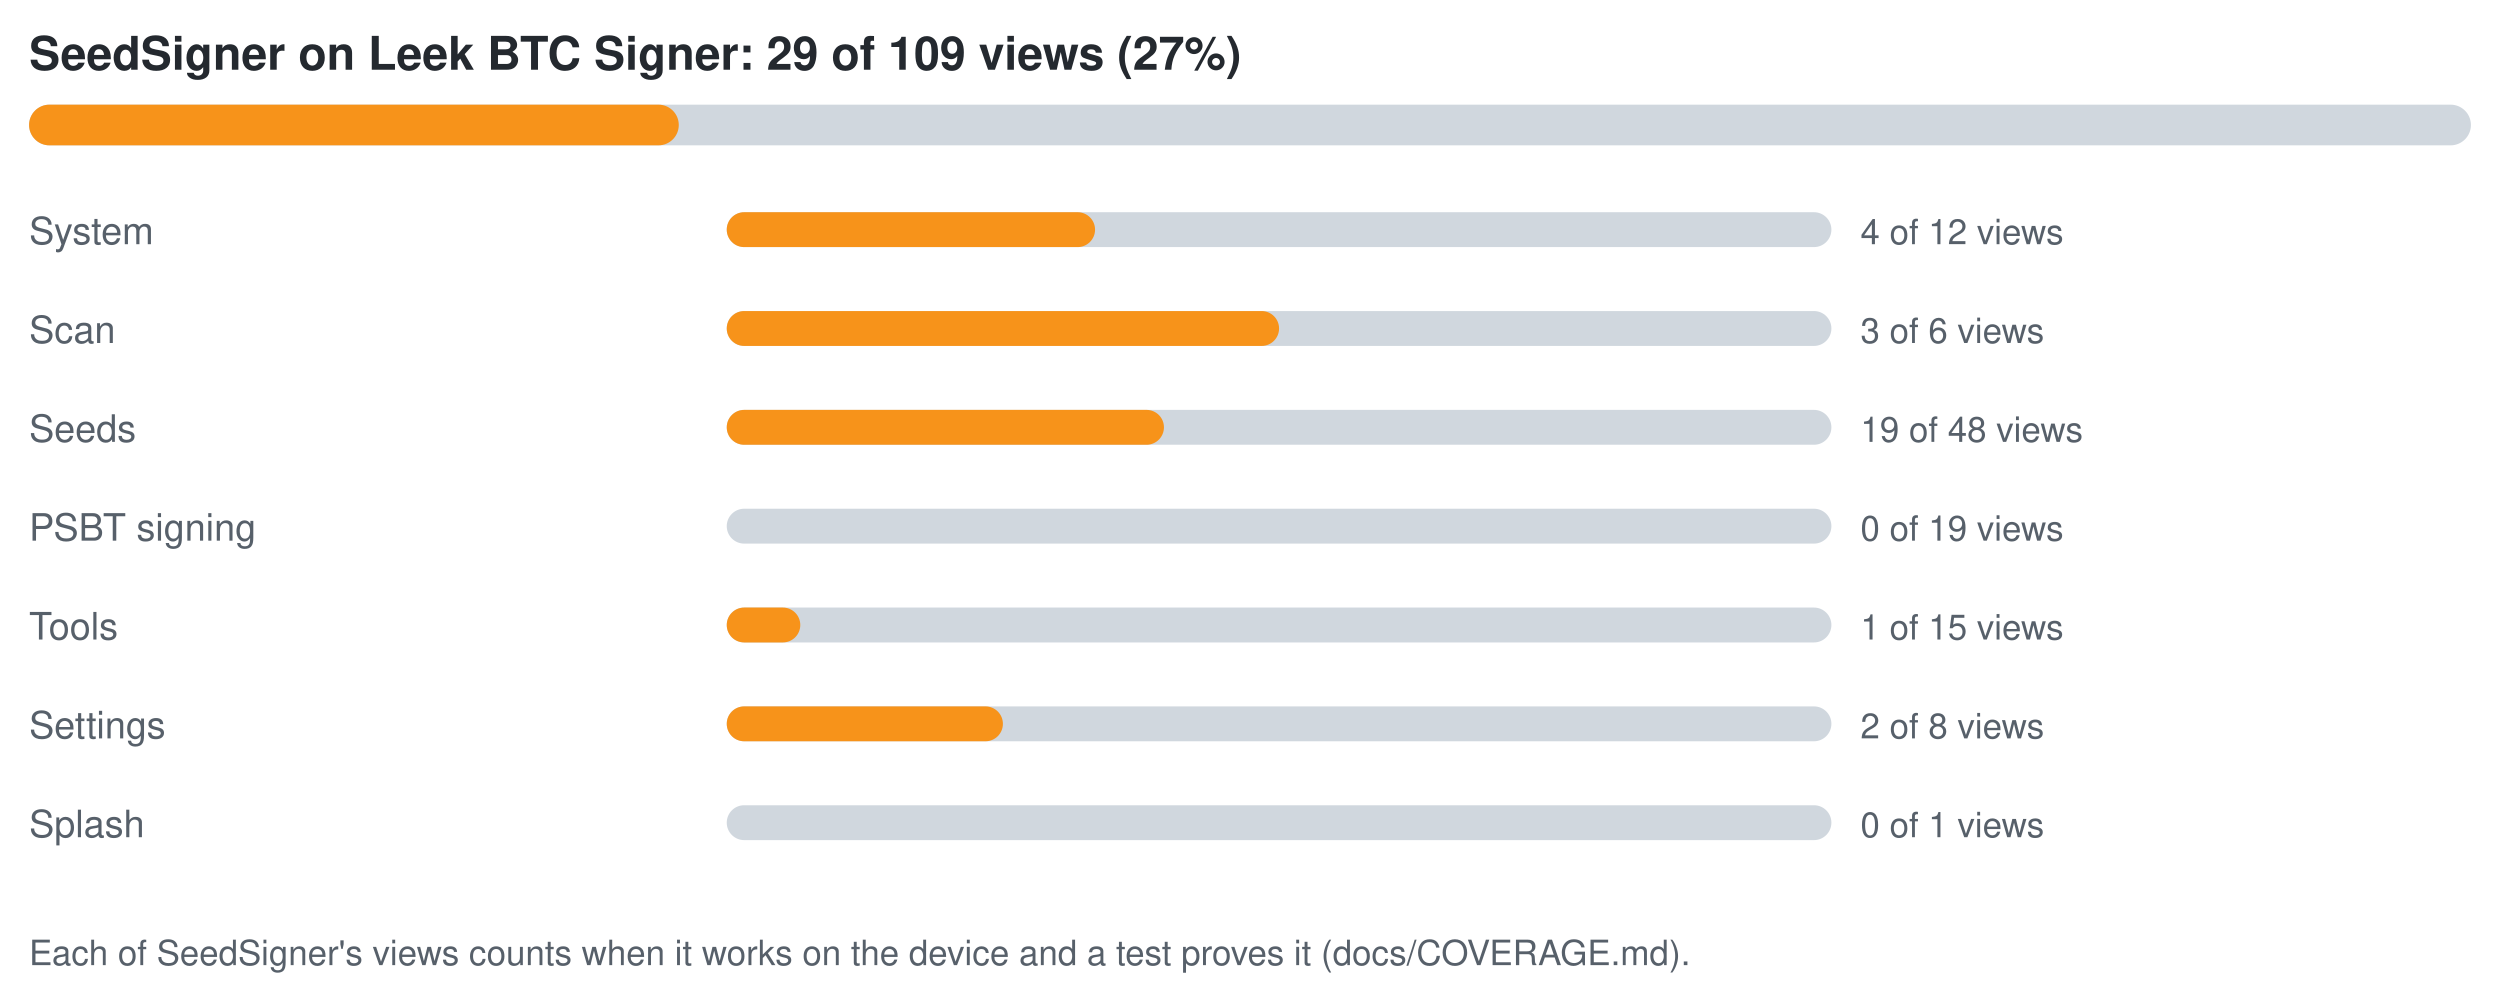
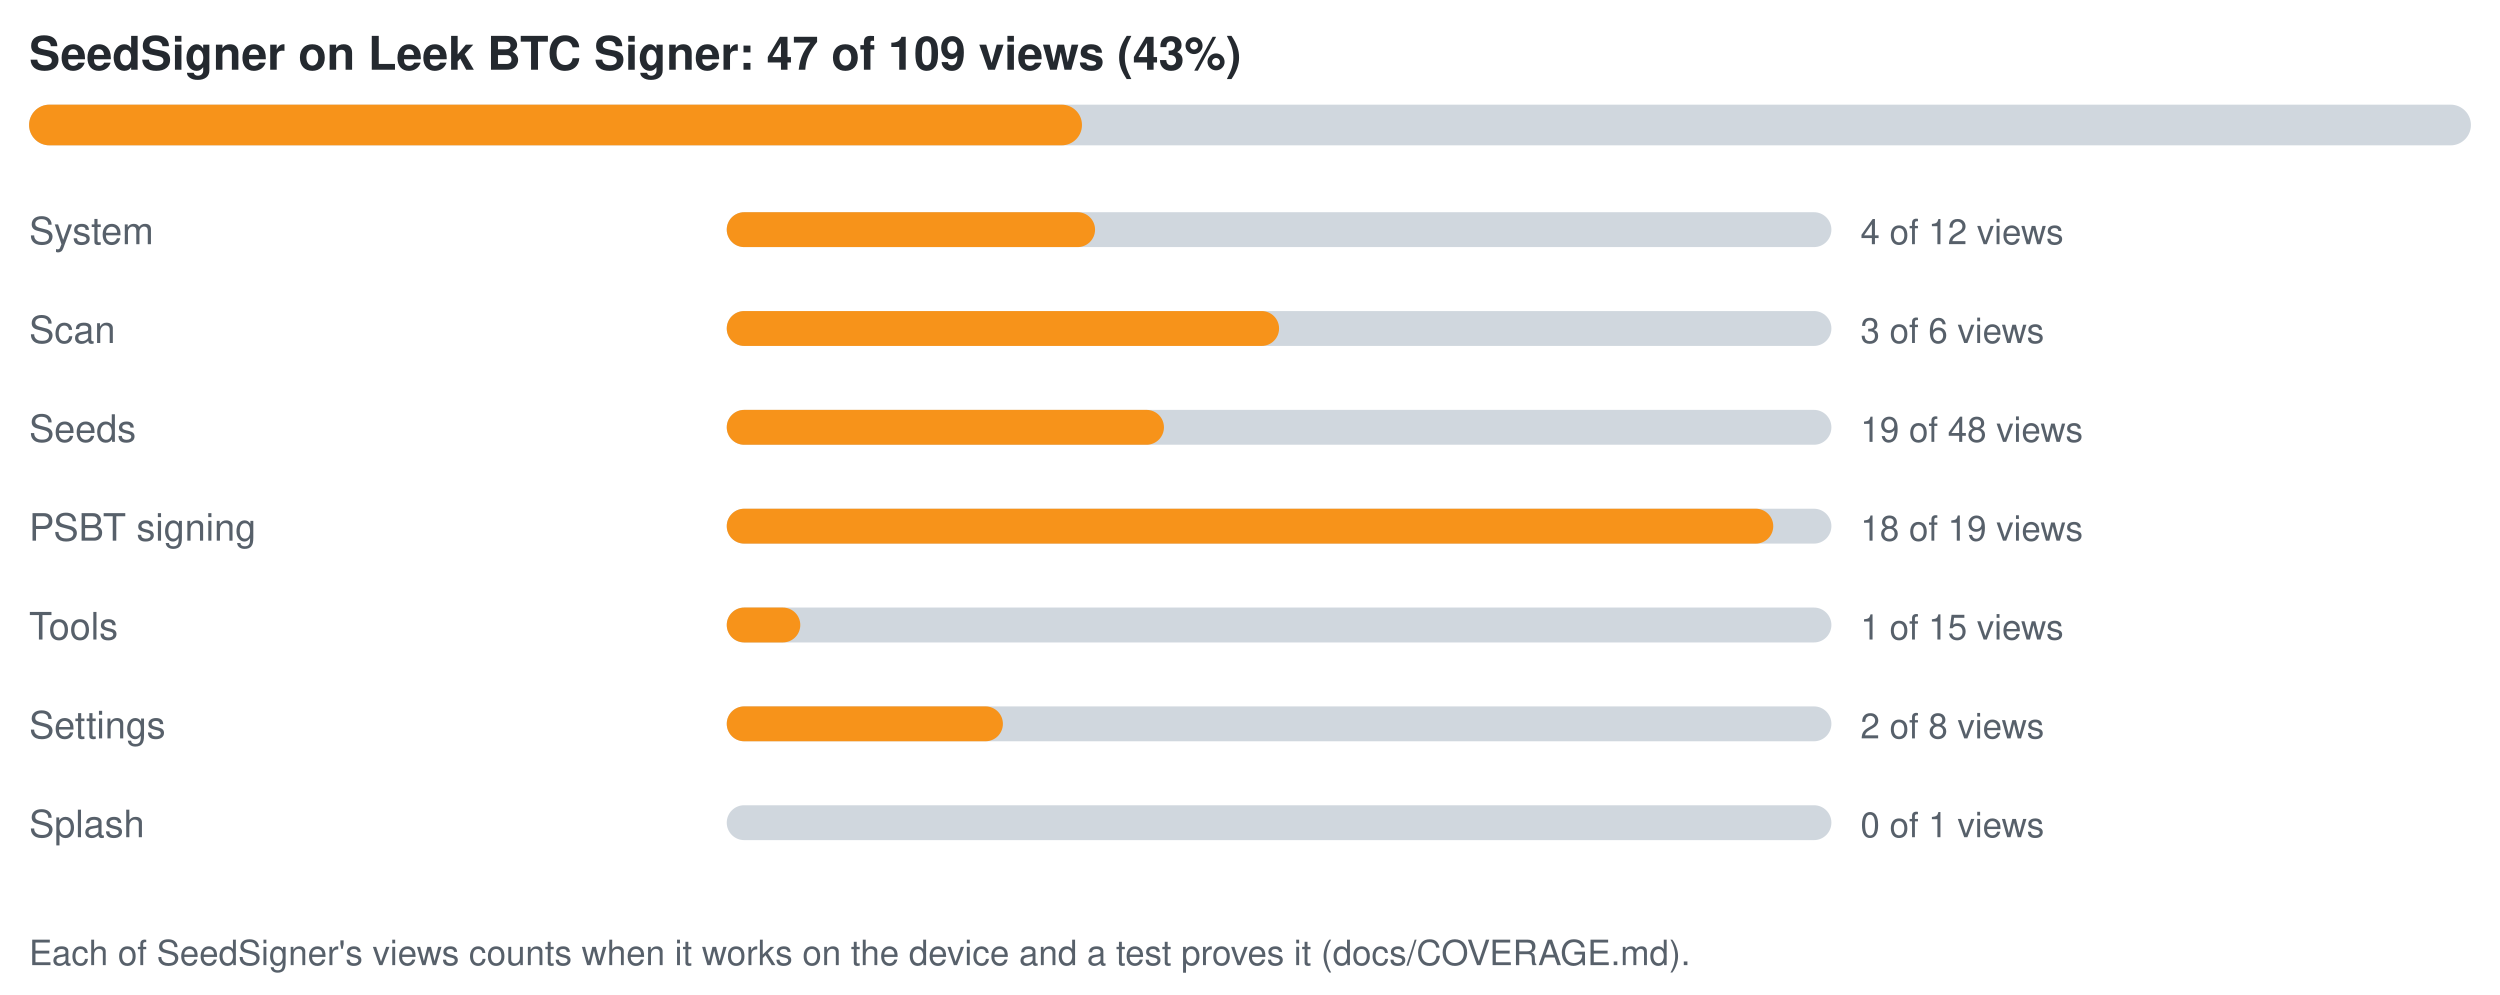
<svg xmlns="http://www.w3.org/2000/svg" width="860" height="342" viewBox="0 0 860 342" font-family="-apple-system,Segoe UI,Helvetica,Arial,sans-serif">
  <style>.t{fill:#57606a;font-size:13px}.h{fill:#24292f;font-size:16px;font-weight:600}.n{fill:#57606a;font-size:12px}.track{fill:#d0d7de}.done{fill:#f7931a}@media (prefers-color-scheme:dark){.t,.n{fill:#9198a1}.h{fill:#e6edf3}.track{fill:#30363d}}</style>
-   <text class="h" x="10" y="24">SeedSigner on Leek BTC Signer: 29 of 109 views (27%)</text>
+   <text class="h" x="10" y="24">SeedSigner on Leek BTC Signer: 47 of 109 views (43%)</text>
  <rect class="track" x="10" y="36" width="840" height="14" rx="7" />
-   <rect class="done" x="10" y="36" width="223.5" height="14" rx="7" />
+   <rect class="done" x="10" y="36" width="362.2" height="14" rx="7" />
  <text class="t" x="10" y="84">System</text>
  <rect class="track" x="250" y="73" width="380" height="12" rx="6" />
  <rect class="done" x="250" y="73" width="126.7" height="12" rx="6" />
  <text class="n" x="640" y="84">4 of 12 views</text>
  <text class="t" x="10" y="118">Scan</text>
  <rect class="track" x="250" y="107" width="380" height="12" rx="6" />
  <rect class="done" x="250" y="107" width="190.0" height="12" rx="6" />
  <text class="n" x="640" y="118">3 of 6 views</text>
  <text class="t" x="10" y="152">Seeds</text>
  <rect class="track" x="250" y="141" width="380" height="12" rx="6" />
  <rect class="done" x="250" y="141" width="150.4" height="12" rx="6" />
  <text class="n" x="640" y="152">19 of 48 views</text>
  <text class="t" x="10" y="186">PSBT signing</text>
  <rect class="track" x="250" y="175" width="380" height="12" rx="6" />
-   <text class="n" x="640" y="186">0 of 19 views</text>
+   <rect class="done" x="250" y="175" width="360.0" height="12" rx="6" />
+   <text class="n" x="640" y="186">18 of 19 views</text>
  <text class="t" x="10" y="220">Tools</text>
  <rect class="track" x="250" y="209" width="380" height="12" rx="6" />
  <rect class="done" x="250" y="209" width="25.3" height="12" rx="6" />
  <text class="n" x="640" y="220">1 of 15 views</text>
  <text class="t" x="10" y="254">Settings</text>
  <rect class="track" x="250" y="243" width="380" height="12" rx="6" />
  <rect class="done" x="250" y="243" width="95.0" height="12" rx="6" />
  <text class="n" x="640" y="254">2 of 8 views</text>
  <text class="t" x="10" y="288">Splash</text>
  <rect class="track" x="250" y="277" width="380" height="12" rx="6" />
  <text class="n" x="640" y="288">0 of 1 views</text>
  <text class="n" x="10" y="332">Each of SeedSigner's views counts when it works on the device and a test proves it (docs/COVERAGE.md).</text>
</svg>
